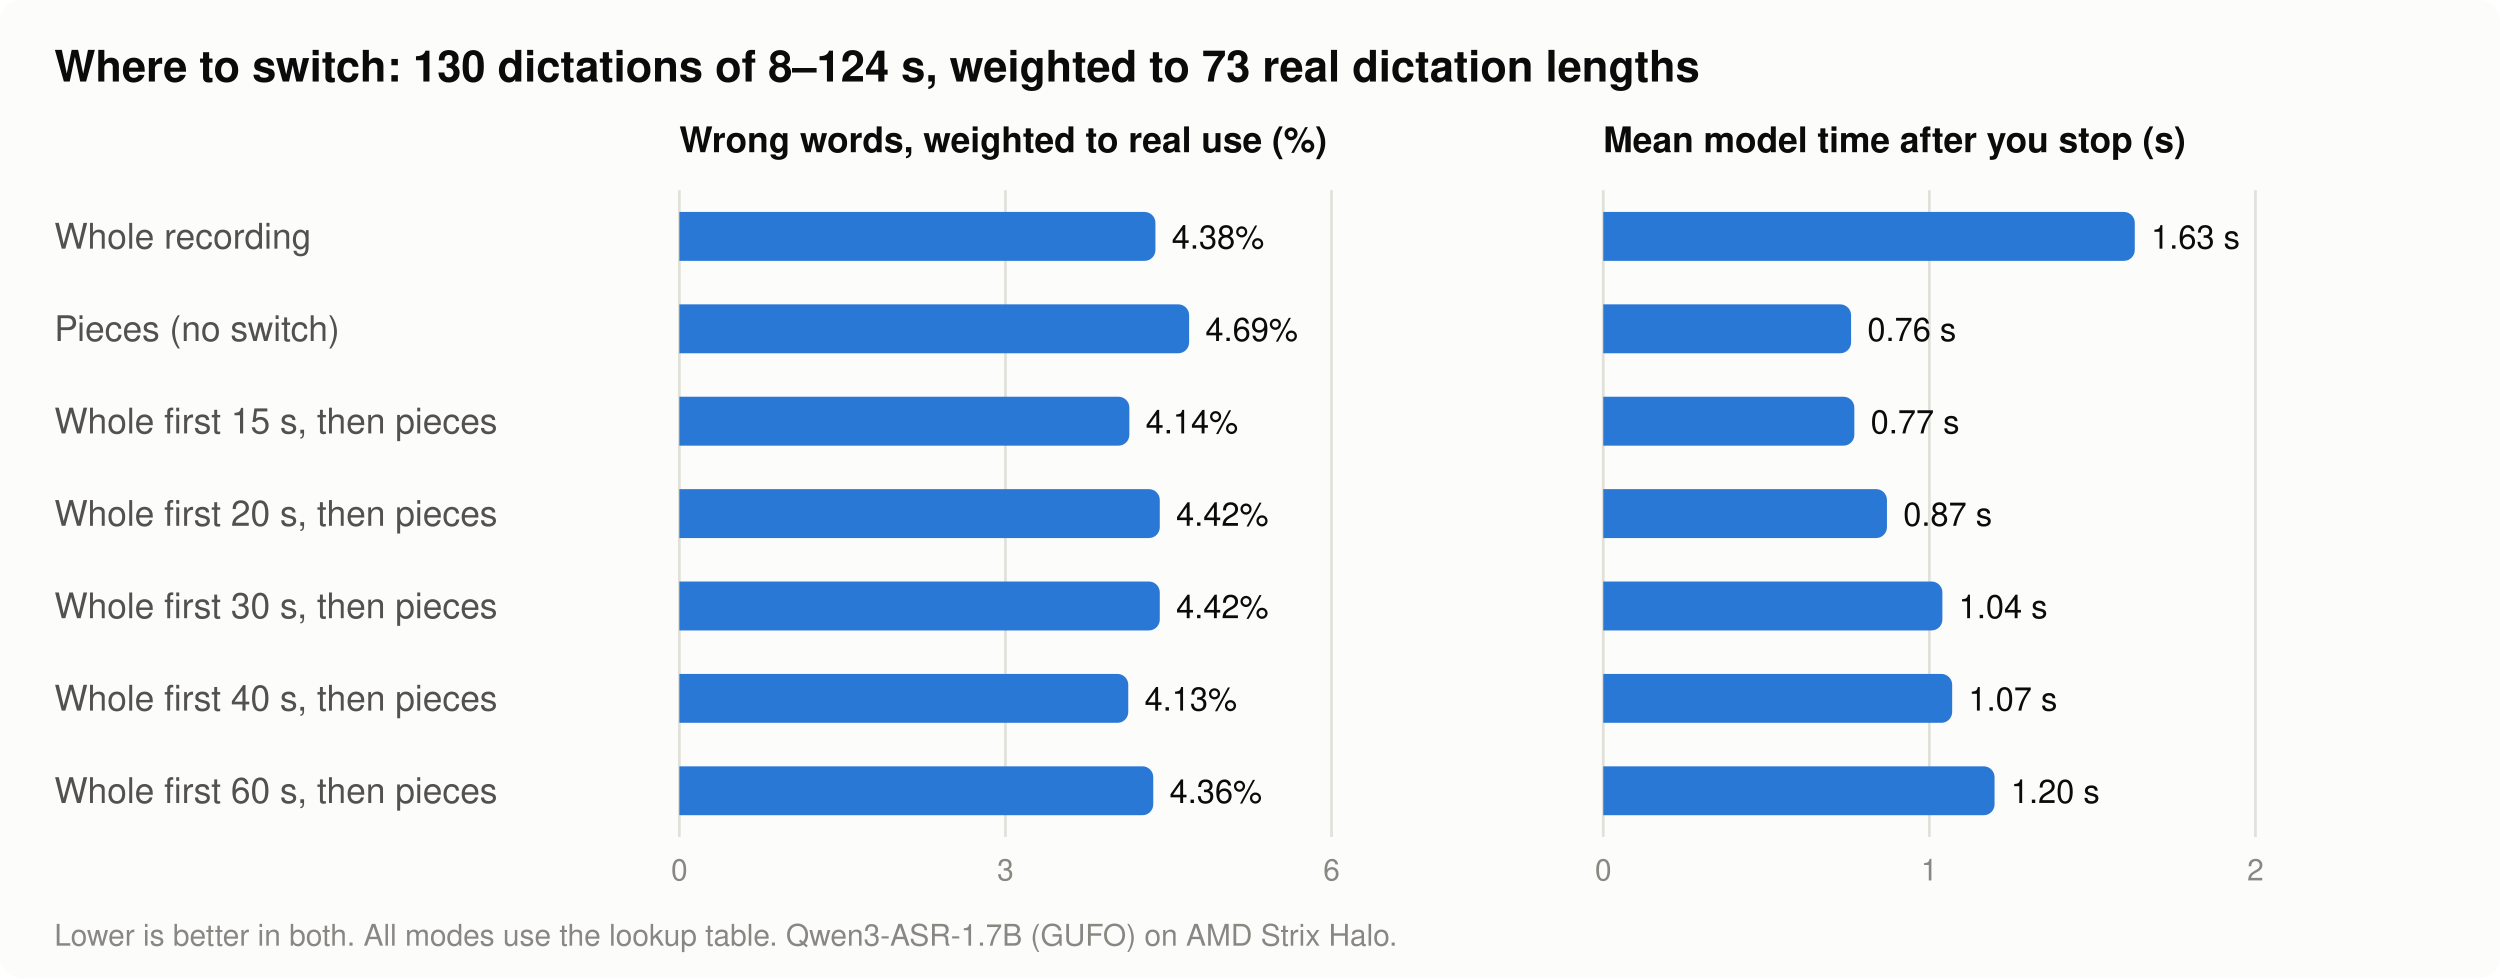
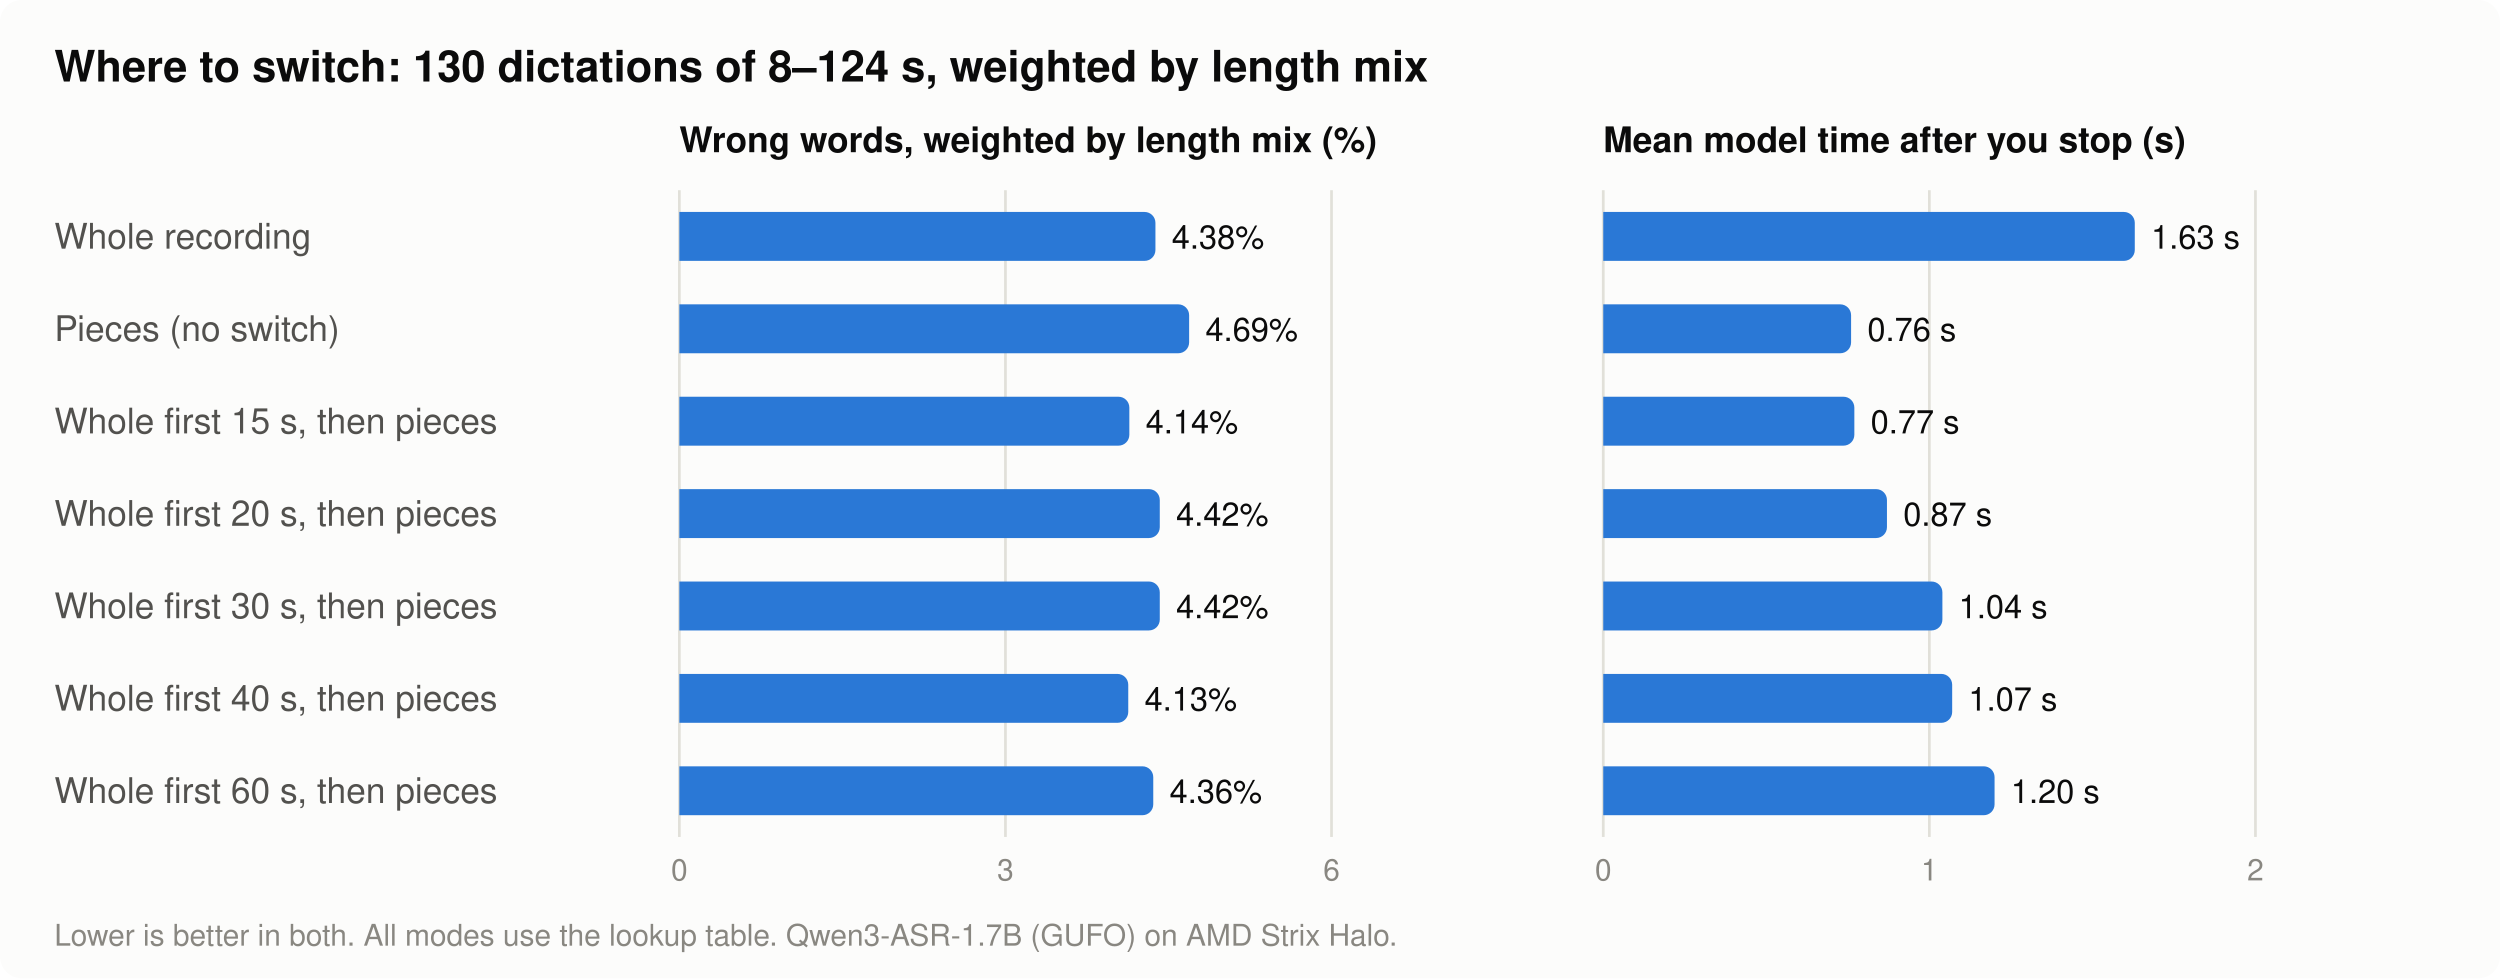
<svg xmlns="http://www.w3.org/2000/svg" viewBox="0 0 920 360" width="920" height="360" font-family="-apple-system, Segoe UI, Helvetica, Arial, sans-serif" role="img" aria-label="Switch point: wrong words and speech-model time after stop, by mode">
  <style>
  .bg{fill:#fcfcfb}.t1{fill:#0b0b0b}.t2{fill:#52514e}.mu{fill:#898781}.grid{stroke:#e1e0d9}.bar{fill:#2a78d6}
  @media (prefers-color-scheme: dark){.bg{fill:#1a1a19}.t1{fill:#f0efec}.t2{fill:#c3c2b7}.grid{stroke:#2c2c2a}.bar{fill:#3987e5}}
</style>
  <rect class="bg" width="920" height="360" rx="8" />
-   <text class="t1" x="20" y="30" font-size="16" font-weight="600">Where to switch: 130 dictations of 8–124 s, weighted to 73 real dictation lengths</text>
+   <text class="t1" x="20" y="30" font-size="16" font-weight="600">Where to switch: 130 dictations of 8–124 s, weighted by length mix</text>
  <text class="t2" x="20" y="91.5" font-size="13">Whole recording</text>
  <text class="t2" x="20" y="125.5" font-size="13">Pieces (no switch)</text>
  <text class="t2" x="20" y="159.5" font-size="13">Whole first 15 s, then pieces</text>
  <text class="t2" x="20" y="193.5" font-size="13">Whole first 20 s, then pieces</text>
  <text class="t2" x="20" y="227.5" font-size="13">Whole first 30 s, then pieces</text>
  <text class="t2" x="20" y="261.5" font-size="13">Whole first 40 s, then pieces</text>
  <text class="t2" x="20" y="295.5" font-size="13">Whole first 60 s, then pieces</text>
-   <text class="t1" x="250" y="56" font-size="13" font-weight="600">Wrong words, weighted to real use (%)</text>
+   <text class="t1" x="250" y="56" font-size="13" font-weight="600">Wrong words, weighted by length mix (%)</text>
  <line class="grid" x1="250.0" x2="250.0" y1="70" y2="308" stroke-width="1" />
  <text class="mu" x="250.0" y="324" font-size="11" text-anchor="middle">0</text>
  <line class="grid" x1="370.0" x2="370.0" y1="70" y2="308" stroke-width="1" />
  <text class="mu" x="370.0" y="324" font-size="11" text-anchor="middle">3</text>
  <line class="grid" x1="490.0" x2="490.0" y1="70" y2="308" stroke-width="1" />
  <text class="mu" x="490.0" y="324" font-size="11" text-anchor="middle">6</text>
  <path class="bar" d="M250,78.0 h171.2 a4,4 0 0 1 4,4 v10 a4,4 0 0 1 -4,4 h-171.2 z" />
  <text class="t1" x="431.2" y="91.5" font-size="12">4.38%</text>
  <path class="bar" d="M250,112.0 h183.6 a4,4 0 0 1 4,4 v10 a4,4 0 0 1 -4,4 h-183.6 z" />
  <text class="t1" x="443.6" y="125.5" font-size="12">4.69%</text>
  <path class="bar" d="M250,146.0 h161.6 a4,4 0 0 1 4,4 v10 a4,4 0 0 1 -4,4 h-161.6 z" />
  <text class="t1" x="421.6" y="159.5" font-size="12">4.14%</text>
  <path class="bar" d="M250,180.0 h172.8 a4,4 0 0 1 4,4 v10 a4,4 0 0 1 -4,4 h-172.8 z" />
  <text class="t1" x="432.8" y="193.5" font-size="12">4.42%</text>
  <path class="bar" d="M250,214.0 h172.8 a4,4 0 0 1 4,4 v10 a4,4 0 0 1 -4,4 h-172.8 z" />
  <text class="t1" x="432.8" y="227.5" font-size="12">4.42%</text>
  <path class="bar" d="M250,248.0 h161.2 a4,4 0 0 1 4,4 v10 a4,4 0 0 1 -4,4 h-161.2 z" />
  <text class="t1" x="421.2" y="261.5" font-size="12">4.13%</text>
  <path class="bar" d="M250,282.0 h170.4 a4,4 0 0 1 4,4 v10 a4,4 0 0 1 -4,4 h-170.4 z" />
  <text class="t1" x="430.4" y="295.5" font-size="12">4.36%</text>
  <text class="t1" x="590" y="56" font-size="13" font-weight="600">Mean model time after you stop (s)</text>
  <line class="grid" x1="590.0" x2="590.0" y1="70" y2="308" stroke-width="1" />
  <text class="mu" x="590.0" y="324" font-size="11" text-anchor="middle">0</text>
  <line class="grid" x1="710.0" x2="710.0" y1="70" y2="308" stroke-width="1" />
  <text class="mu" x="710.0" y="324" font-size="11" text-anchor="middle">1</text>
  <line class="grid" x1="830.0" x2="830.0" y1="70" y2="308" stroke-width="1" />
  <text class="mu" x="830.0" y="324" font-size="11" text-anchor="middle">2</text>
  <path class="bar" d="M590,78.0 h191.6 a4,4 0 0 1 4,4 v10 a4,4 0 0 1 -4,4 h-191.6 z" />
  <text class="t1" x="791.6" y="91.5" font-size="12">1.63 s</text>
  <path class="bar" d="M590,112.0 h87.2 a4,4 0 0 1 4,4 v10 a4,4 0 0 1 -4,4 h-87.2 z" />
  <text class="t1" x="687.2" y="125.5" font-size="12">0.76 s</text>
  <path class="bar" d="M590,146.0 h88.4 a4,4 0 0 1 4,4 v10 a4,4 0 0 1 -4,4 h-88.4 z" />
  <text class="t1" x="688.4" y="159.5" font-size="12">0.77 s</text>
  <path class="bar" d="M590,180.0 h100.4 a4,4 0 0 1 4,4 v10 a4,4 0 0 1 -4,4 h-100.4 z" />
  <text class="t1" x="700.4" y="193.5" font-size="12">0.87 s</text>
  <path class="bar" d="M590,214.0 h120.8 a4,4 0 0 1 4,4 v10 a4,4 0 0 1 -4,4 h-120.8 z" />
  <text class="t1" x="720.8" y="227.5" font-size="12">1.04 s</text>
  <path class="bar" d="M590,248.0 h124.4 a4,4 0 0 1 4,4 v10 a4,4 0 0 1 -4,4 h-124.4 z" />
  <text class="t1" x="724.4" y="261.5" font-size="12">1.07 s</text>
  <path class="bar" d="M590,282.0 h140.0 a4,4 0 0 1 4,4 v10 a4,4 0 0 1 -4,4 h-140.0 z" />
  <text class="t1" x="740.0" y="295.5" font-size="12">1.20 s</text>
  <text class="mu" x="20" y="348" font-size="11">Lower is better in both. All modes use the lookup table. Qwen3-ASR-1.7B (GUFO) on AMD Strix Halo.</text>
</svg>
